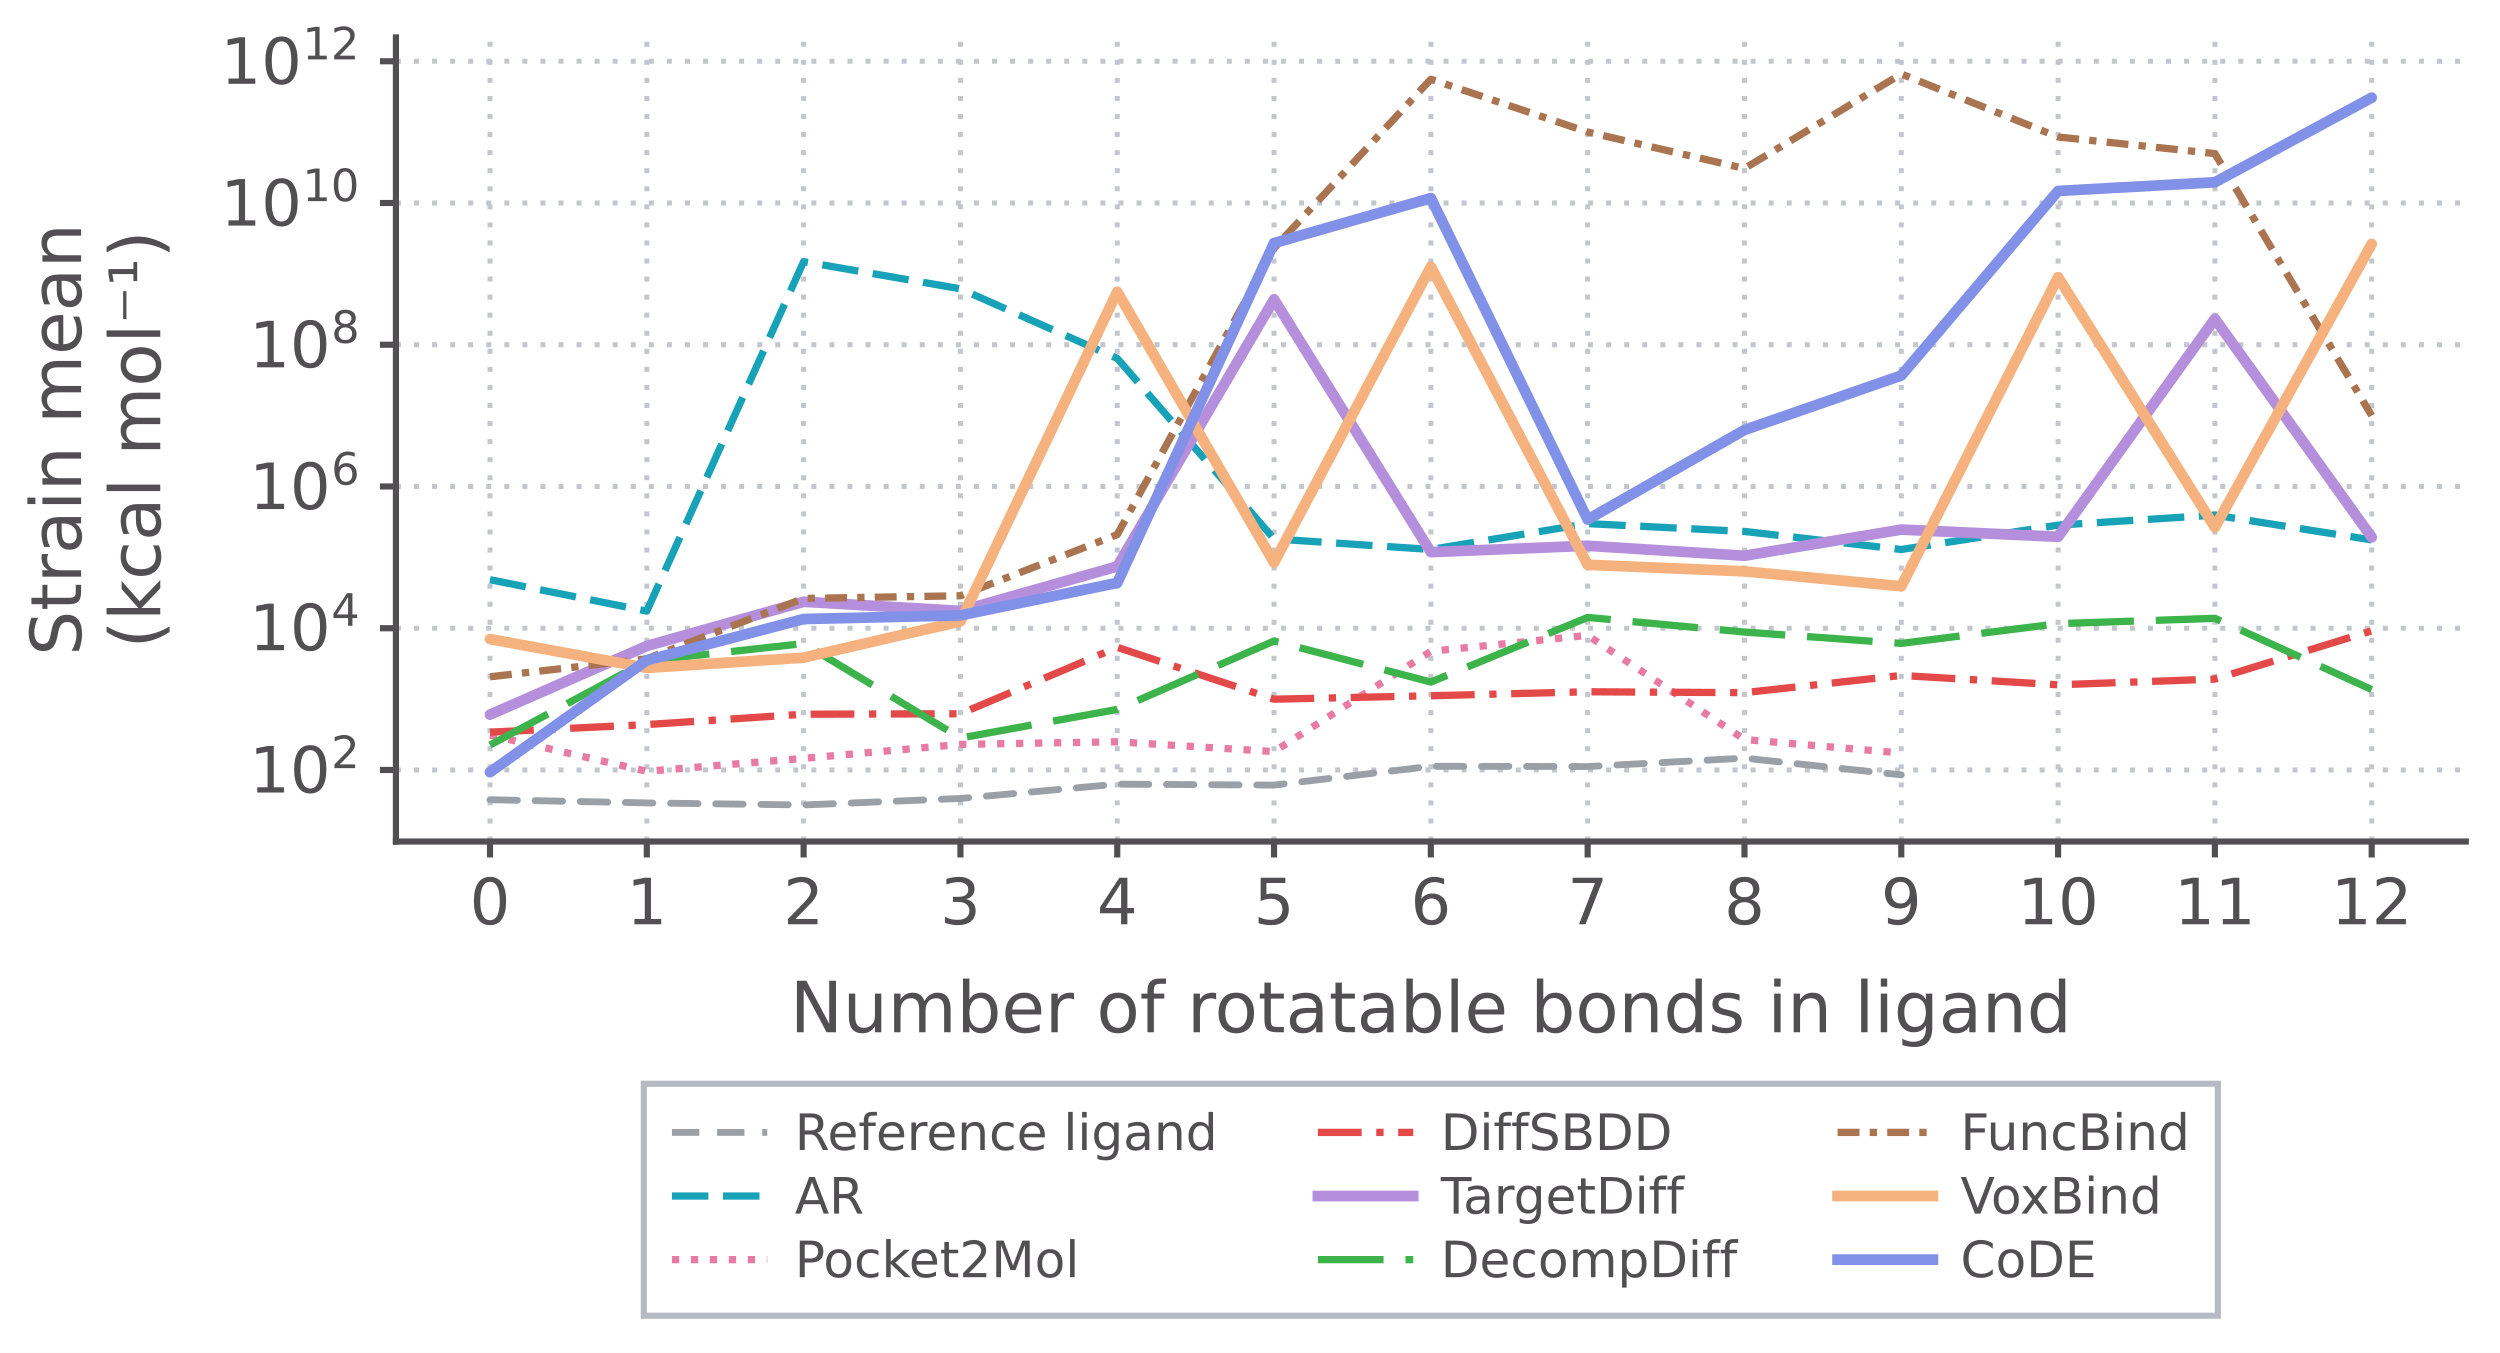
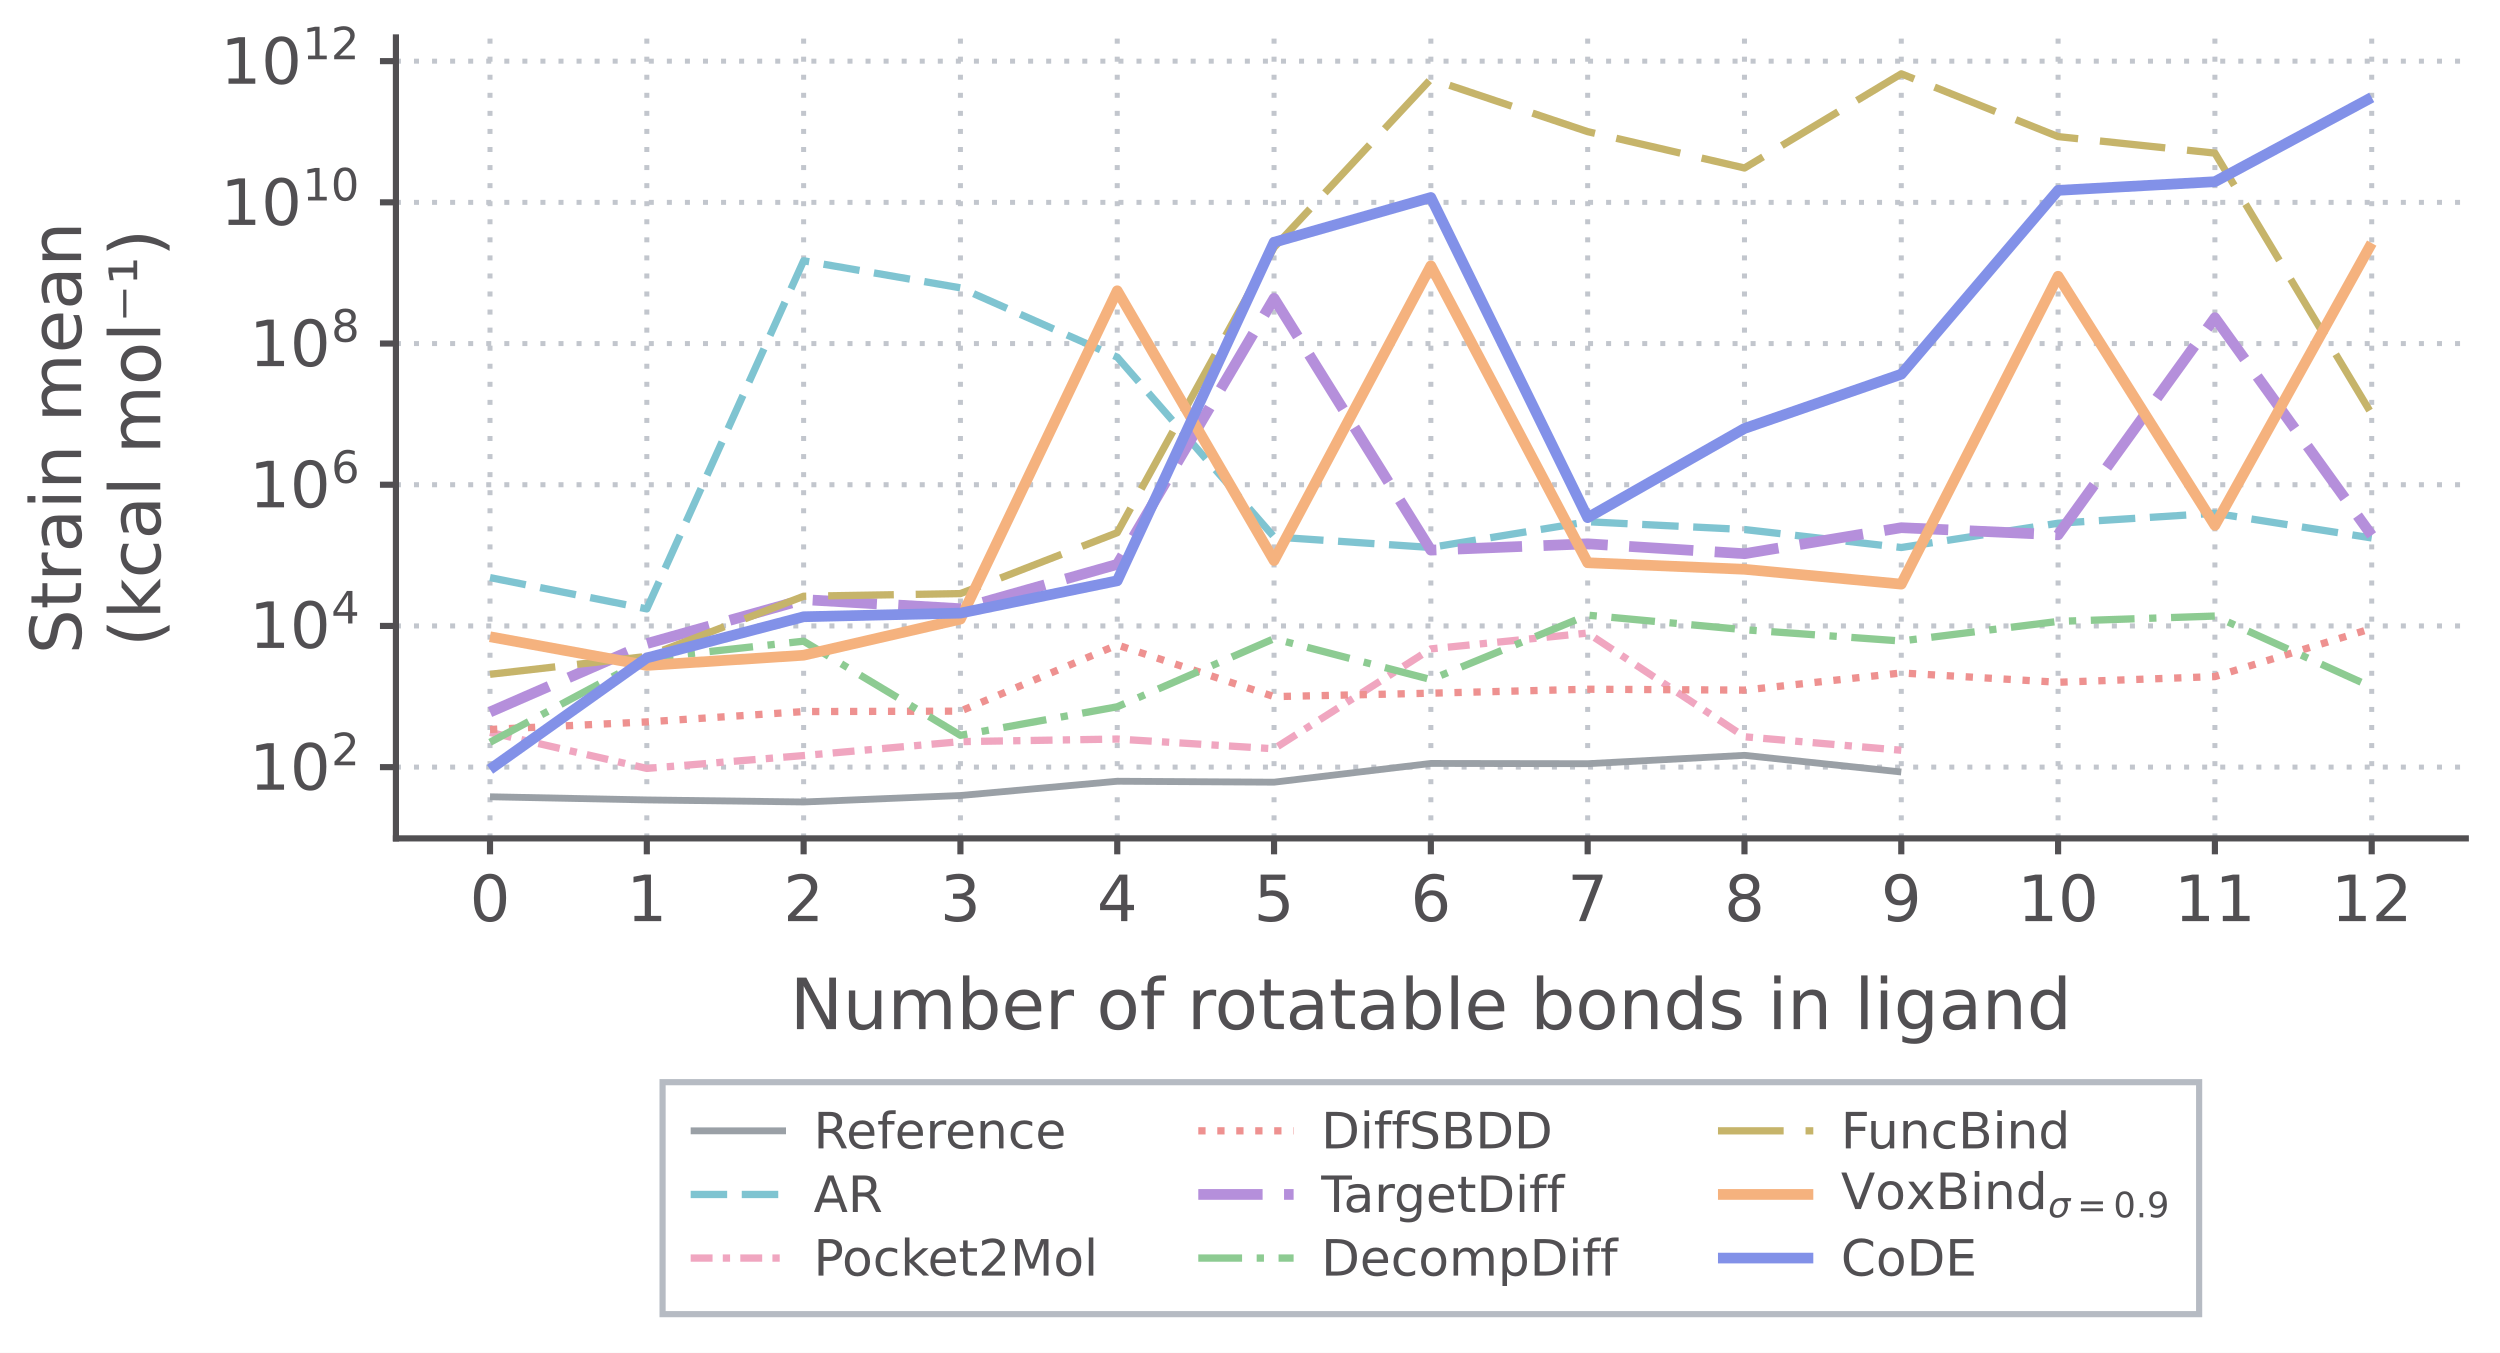
<svg xmlns="http://www.w3.org/2000/svg" xmlns:xlink="http://www.w3.org/1999/xlink" width="548.1pt" height="296.593pt" viewBox="0 0 548.1 296.593" version="1.1">
  <defs>
    <style type="text/css">*{stroke-linejoin: round; stroke-linecap: butt}</style>
  </defs>
  <g id="figure_1">
    <g id="patch_1">
      <path d="M 0 296.593  L 548.1 296.593  L 548.1 0  L 0 0  z " style="fill: #ffffff" />
    </g>
    <g id="axes_1">
      <g id="patch_2">
-         <path d="M 86.802 184.495  L 540.6 184.495  L 540.6 8.204  L 86.802 8.204  z " style="fill: #ffffff" />
+         <path d="M 86.802 183.808  L 540.6 183.808  L 540.6 8.204  L 86.802 8.204  z " style="fill: #ffffff" />
      </g>
      <g id="matplotlib.axis_1">
        <g id="xtick_1">
          <g id="line2d_1">
-             <path d="M 107.429 184.495  L 107.429 8.204  " clip-path="url(#pa7006eddfa)" style="fill: none; stroke-dasharray: 1.1,2.86; stroke-dashoffset: 0; stroke: #c2c6cd; stroke-width: 1.1" />
+             <path d="M 107.429 183.808  L 107.429 8.204  " clip-path="url(#p569a170575)" style="fill: none; stroke-dasharray: 1.1,2.86; stroke-dashoffset: 0; stroke: #c2c6cd; stroke-width: 1.1" />
          </g>
          <g id="line2d_2">
            <defs>
-               <path id="m2e9bfa607b" d="M 0 0  L 0 3.5  " style="stroke: #514f52; stroke-width: 1.35" />
+               <path id="md8f79b11e0" d="M 0 0  L 0 3.5  " style="stroke: #514f52; stroke-width: 1.35" />
            </defs>
            <g>
-               <use xlink:href="#m2e9bfa607b" x="107.429" y="184.495" style="fill: #514f52; stroke: #514f52; stroke-width: 1.35" />
+               <use xlink:href="#md8f79b11e0" x="107.429" y="183.808" style="fill: #514f52; stroke: #514f52; stroke-width: 1.35" />
            </g>
          </g>
          <g id="text_1">
-             <text style="font-size: 14px; font-family: 'DejaVu Sans'; text-anchor: middle; fill: #514f52" x="107.429" y="202.632" transform="rotate(-0 107.4292 202.6325)">0</text>
+             <text style="font-size: 14px; font-family: 'DejaVu Sans'; text-anchor: middle; fill: #514f52" x="107.429" y="201.946" transform="rotate(-0 107.4292 201.9462)">0</text>
          </g>
        </g>
        <g id="xtick_2">
          <g id="line2d_3">
-             <path d="M 141.808 184.495  L 141.808 8.204  " clip-path="url(#pa7006eddfa)" style="fill: none; stroke-dasharray: 1.1,2.86; stroke-dashoffset: 0; stroke: #c2c6cd; stroke-width: 1.1" />
+             <path d="M 141.808 183.808  L 141.808 8.204  " clip-path="url(#p569a170575)" style="fill: none; stroke-dasharray: 1.1,2.86; stroke-dashoffset: 0; stroke: #c2c6cd; stroke-width: 1.1" />
          </g>
          <g id="line2d_4">
            <g>
-               <use xlink:href="#m2e9bfa607b" x="141.808" y="184.495" style="fill: #514f52; stroke: #514f52; stroke-width: 1.35" />
+               <use xlink:href="#md8f79b11e0" x="141.808" y="183.808" style="fill: #514f52; stroke: #514f52; stroke-width: 1.35" />
            </g>
          </g>
          <g id="text_2">
-             <text style="font-size: 14px; font-family: 'DejaVu Sans'; text-anchor: middle; fill: #514f52" x="141.808" y="202.632" transform="rotate(-0 141.8078 202.6325)">1</text>
+             <text style="font-size: 14px; font-family: 'DejaVu Sans'; text-anchor: middle; fill: #514f52" x="141.808" y="201.946" transform="rotate(-0 141.8078 201.9462)">1</text>
          </g>
        </g>
        <g id="xtick_3">
          <g id="line2d_5">
-             <path d="M 176.186 184.495  L 176.186 8.204  " clip-path="url(#pa7006eddfa)" style="fill: none; stroke-dasharray: 1.1,2.86; stroke-dashoffset: 0; stroke: #c2c6cd; stroke-width: 1.1" />
+             <path d="M 176.186 183.808  L 176.186 8.204  " clip-path="url(#p569a170575)" style="fill: none; stroke-dasharray: 1.1,2.86; stroke-dashoffset: 0; stroke: #c2c6cd; stroke-width: 1.1" />
          </g>
          <g id="line2d_6">
            <g>
-               <use xlink:href="#m2e9bfa607b" x="176.186" y="184.495" style="fill: #514f52; stroke: #514f52; stroke-width: 1.35" />
+               <use xlink:href="#md8f79b11e0" x="176.186" y="183.808" style="fill: #514f52; stroke: #514f52; stroke-width: 1.35" />
            </g>
          </g>
          <g id="text_3">
-             <text style="font-size: 14px; font-family: 'DejaVu Sans'; text-anchor: middle; fill: #514f52" x="176.186" y="202.632" transform="rotate(-0 176.1864 202.6325)">2</text>
+             <text style="font-size: 14px; font-family: 'DejaVu Sans'; text-anchor: middle; fill: #514f52" x="176.186" y="201.946" transform="rotate(-0 176.1864 201.9462)">2</text>
          </g>
        </g>
        <g id="xtick_4">
          <g id="line2d_7">
-             <path d="M 210.565 184.495  L 210.565 8.204  " clip-path="url(#pa7006eddfa)" style="fill: none; stroke-dasharray: 1.1,2.86; stroke-dashoffset: 0; stroke: #c2c6cd; stroke-width: 1.1" />
+             <path d="M 210.565 183.808  L 210.565 8.204  " clip-path="url(#p569a170575)" style="fill: none; stroke-dasharray: 1.1,2.86; stroke-dashoffset: 0; stroke: #c2c6cd; stroke-width: 1.1" />
          </g>
          <g id="line2d_8">
            <g>
-               <use xlink:href="#m2e9bfa607b" x="210.565" y="184.495" style="fill: #514f52; stroke: #514f52; stroke-width: 1.35" />
+               <use xlink:href="#md8f79b11e0" x="210.565" y="183.808" style="fill: #514f52; stroke: #514f52; stroke-width: 1.35" />
            </g>
          </g>
          <g id="text_4">
-             <text style="font-size: 14px; font-family: 'DejaVu Sans'; text-anchor: middle; fill: #514f52" x="210.565" y="202.632" transform="rotate(-0 210.5651 202.6325)">3</text>
+             <text style="font-size: 14px; font-family: 'DejaVu Sans'; text-anchor: middle; fill: #514f52" x="210.565" y="201.946" transform="rotate(-0 210.5651 201.9462)">3</text>
          </g>
        </g>
        <g id="xtick_5">
          <g id="line2d_9">
-             <path d="M 244.944 184.495  L 244.944 8.204  " clip-path="url(#pa7006eddfa)" style="fill: none; stroke-dasharray: 1.1,2.86; stroke-dashoffset: 0; stroke: #c2c6cd; stroke-width: 1.1" />
+             <path d="M 244.944 183.808  L 244.944 8.204  " clip-path="url(#p569a170575)" style="fill: none; stroke-dasharray: 1.1,2.86; stroke-dashoffset: 0; stroke: #c2c6cd; stroke-width: 1.1" />
          </g>
          <g id="line2d_10">
            <g>
-               <use xlink:href="#m2e9bfa607b" x="244.944" y="184.495" style="fill: #514f52; stroke: #514f52; stroke-width: 1.35" />
+               <use xlink:href="#md8f79b11e0" x="244.944" y="183.808" style="fill: #514f52; stroke: #514f52; stroke-width: 1.35" />
            </g>
          </g>
          <g id="text_5">
-             <text style="font-size: 14px; font-family: 'DejaVu Sans'; text-anchor: middle; fill: #514f52" x="244.944" y="202.632" transform="rotate(-0 244.9437 202.6325)">4</text>
+             <text style="font-size: 14px; font-family: 'DejaVu Sans'; text-anchor: middle; fill: #514f52" x="244.944" y="201.946" transform="rotate(-0 244.9437 201.9462)">4</text>
          </g>
        </g>
        <g id="xtick_6">
          <g id="line2d_11">
-             <path d="M 279.322 184.495  L 279.322 8.204  " clip-path="url(#pa7006eddfa)" style="fill: none; stroke-dasharray: 1.1,2.86; stroke-dashoffset: 0; stroke: #c2c6cd; stroke-width: 1.1" />
+             <path d="M 279.322 183.808  L 279.322 8.204  " clip-path="url(#p569a170575)" style="fill: none; stroke-dasharray: 1.1,2.86; stroke-dashoffset: 0; stroke: #c2c6cd; stroke-width: 1.1" />
          </g>
          <g id="line2d_12">
            <g>
-               <use xlink:href="#m2e9bfa607b" x="279.322" y="184.495" style="fill: #514f52; stroke: #514f52; stroke-width: 1.35" />
+               <use xlink:href="#md8f79b11e0" x="279.322" y="183.808" style="fill: #514f52; stroke: #514f52; stroke-width: 1.35" />
            </g>
          </g>
          <g id="text_6">
-             <text style="font-size: 14px; font-family: 'DejaVu Sans'; text-anchor: middle; fill: #514f52" x="279.322" y="202.632" transform="rotate(-0 279.3224 202.6325)">5</text>
+             <text style="font-size: 14px; font-family: 'DejaVu Sans'; text-anchor: middle; fill: #514f52" x="279.322" y="201.946" transform="rotate(-0 279.3224 201.9462)">5</text>
          </g>
        </g>
        <g id="xtick_7">
          <g id="line2d_13">
-             <path d="M 313.701 184.495  L 313.701 8.204  " clip-path="url(#pa7006eddfa)" style="fill: none; stroke-dasharray: 1.1,2.86; stroke-dashoffset: 0; stroke: #c2c6cd; stroke-width: 1.1" />
+             <path d="M 313.701 183.808  L 313.701 8.204  " clip-path="url(#p569a170575)" style="fill: none; stroke-dasharray: 1.1,2.86; stroke-dashoffset: 0; stroke: #c2c6cd; stroke-width: 1.1" />
          </g>
          <g id="line2d_14">
            <g>
-               <use xlink:href="#m2e9bfa607b" x="313.701" y="184.495" style="fill: #514f52; stroke: #514f52; stroke-width: 1.35" />
+               <use xlink:href="#md8f79b11e0" x="313.701" y="183.808" style="fill: #514f52; stroke: #514f52; stroke-width: 1.35" />
            </g>
          </g>
          <g id="text_7">
-             <text style="font-size: 14px; font-family: 'DejaVu Sans'; text-anchor: middle; fill: #514f52" x="313.701" y="202.632" transform="rotate(-0 313.701 202.6325)">6</text>
+             <text style="font-size: 14px; font-family: 'DejaVu Sans'; text-anchor: middle; fill: #514f52" x="313.701" y="201.946" transform="rotate(-0 313.701 201.9462)">6</text>
          </g>
        </g>
        <g id="xtick_8">
          <g id="line2d_15">
-             <path d="M 348.08 184.495  L 348.08 8.204  " clip-path="url(#pa7006eddfa)" style="fill: none; stroke-dasharray: 1.1,2.86; stroke-dashoffset: 0; stroke: #c2c6cd; stroke-width: 1.1" />
+             <path d="M 348.08 183.808  L 348.08 8.204  " clip-path="url(#p569a170575)" style="fill: none; stroke-dasharray: 1.1,2.86; stroke-dashoffset: 0; stroke: #c2c6cd; stroke-width: 1.1" />
          </g>
          <g id="line2d_16">
            <g>
-               <use xlink:href="#m2e9bfa607b" x="348.08" y="184.495" style="fill: #514f52; stroke: #514f52; stroke-width: 1.35" />
+               <use xlink:href="#md8f79b11e0" x="348.08" y="183.808" style="fill: #514f52; stroke: #514f52; stroke-width: 1.35" />
            </g>
          </g>
          <g id="text_8">
-             <text style="font-size: 14px; font-family: 'DejaVu Sans'; text-anchor: middle; fill: #514f52" x="348.08" y="202.632" transform="rotate(-0 348.0796 202.6325)">7</text>
+             <text style="font-size: 14px; font-family: 'DejaVu Sans'; text-anchor: middle; fill: #514f52" x="348.08" y="201.946" transform="rotate(-0 348.0796 201.9462)">7</text>
          </g>
        </g>
        <g id="xtick_9">
          <g id="line2d_17">
-             <path d="M 382.458 184.495  L 382.458 8.204  " clip-path="url(#pa7006eddfa)" style="fill: none; stroke-dasharray: 1.1,2.86; stroke-dashoffset: 0; stroke: #c2c6cd; stroke-width: 1.1" />
+             <path d="M 382.458 183.808  L 382.458 8.204  " clip-path="url(#p569a170575)" style="fill: none; stroke-dasharray: 1.1,2.86; stroke-dashoffset: 0; stroke: #c2c6cd; stroke-width: 1.1" />
          </g>
          <g id="line2d_18">
            <g>
-               <use xlink:href="#m2e9bfa607b" x="382.458" y="184.495" style="fill: #514f52; stroke: #514f52; stroke-width: 1.35" />
+               <use xlink:href="#md8f79b11e0" x="382.458" y="183.808" style="fill: #514f52; stroke: #514f52; stroke-width: 1.35" />
            </g>
          </g>
          <g id="text_9">
-             <text style="font-size: 14px; font-family: 'DejaVu Sans'; text-anchor: middle; fill: #514f52" x="382.458" y="202.632" transform="rotate(-0 382.4583 202.6325)">8</text>
+             <text style="font-size: 14px; font-family: 'DejaVu Sans'; text-anchor: middle; fill: #514f52" x="382.458" y="201.946" transform="rotate(-0 382.4583 201.9462)">8</text>
          </g>
        </g>
        <g id="xtick_10">
          <g id="line2d_19">
-             <path d="M 416.837 184.495  L 416.837 8.204  " clip-path="url(#pa7006eddfa)" style="fill: none; stroke-dasharray: 1.1,2.86; stroke-dashoffset: 0; stroke: #c2c6cd; stroke-width: 1.1" />
+             <path d="M 416.837 183.808  L 416.837 8.204  " clip-path="url(#p569a170575)" style="fill: none; stroke-dasharray: 1.1,2.86; stroke-dashoffset: 0; stroke: #c2c6cd; stroke-width: 1.1" />
          </g>
          <g id="line2d_20">
            <g>
-               <use xlink:href="#m2e9bfa607b" x="416.837" y="184.495" style="fill: #514f52; stroke: #514f52; stroke-width: 1.35" />
+               <use xlink:href="#md8f79b11e0" x="416.837" y="183.808" style="fill: #514f52; stroke: #514f52; stroke-width: 1.35" />
            </g>
          </g>
          <g id="text_10">
-             <text style="font-size: 14px; font-family: 'DejaVu Sans'; text-anchor: middle; fill: #514f52" x="416.837" y="202.632" transform="rotate(-0 416.8369 202.6325)">9</text>
+             <text style="font-size: 14px; font-family: 'DejaVu Sans'; text-anchor: middle; fill: #514f52" x="416.837" y="201.946" transform="rotate(-0 416.8369 201.9462)">9</text>
          </g>
        </g>
        <g id="xtick_11">
          <g id="line2d_21">
-             <path d="M 451.216 184.495  L 451.216 8.204  " clip-path="url(#pa7006eddfa)" style="fill: none; stroke-dasharray: 1.1,2.86; stroke-dashoffset: 0; stroke: #c2c6cd; stroke-width: 1.1" />
+             <path d="M 451.216 183.808  L 451.216 8.204  " clip-path="url(#p569a170575)" style="fill: none; stroke-dasharray: 1.1,2.86; stroke-dashoffset: 0; stroke: #c2c6cd; stroke-width: 1.1" />
          </g>
          <g id="line2d_22">
            <g>
-               <use xlink:href="#m2e9bfa607b" x="451.216" y="184.495" style="fill: #514f52; stroke: #514f52; stroke-width: 1.35" />
+               <use xlink:href="#md8f79b11e0" x="451.216" y="183.808" style="fill: #514f52; stroke: #514f52; stroke-width: 1.35" />
            </g>
          </g>
          <g id="text_11">
-             <text style="font-size: 14px; font-family: 'DejaVu Sans'; text-anchor: middle; fill: #514f52" x="451.216" y="202.632" transform="rotate(-0 451.2155 202.6325)">10</text>
+             <text style="font-size: 14px; font-family: 'DejaVu Sans'; text-anchor: middle; fill: #514f52" x="451.216" y="201.946" transform="rotate(-0 451.2155 201.9462)">10</text>
          </g>
        </g>
        <g id="xtick_12">
          <g id="line2d_23">
-             <path d="M 485.594 184.495  L 485.594 8.204  " clip-path="url(#pa7006eddfa)" style="fill: none; stroke-dasharray: 1.1,2.86; stroke-dashoffset: 0; stroke: #c2c6cd; stroke-width: 1.1" />
+             <path d="M 485.594 183.808  L 485.594 8.204  " clip-path="url(#p569a170575)" style="fill: none; stroke-dasharray: 1.1,2.86; stroke-dashoffset: 0; stroke: #c2c6cd; stroke-width: 1.1" />
          </g>
          <g id="line2d_24">
            <g>
-               <use xlink:href="#m2e9bfa607b" x="485.594" y="184.495" style="fill: #514f52; stroke: #514f52; stroke-width: 1.35" />
+               <use xlink:href="#md8f79b11e0" x="485.594" y="183.808" style="fill: #514f52; stroke: #514f52; stroke-width: 1.35" />
            </g>
          </g>
          <g id="text_12">
-             <text style="font-size: 14px; font-family: 'DejaVu Sans'; text-anchor: middle; fill: #514f52" x="485.594" y="202.632" transform="rotate(-0 485.5942 202.6325)">11</text>
+             <text style="font-size: 14px; font-family: 'DejaVu Sans'; text-anchor: middle; fill: #514f52" x="485.594" y="201.946" transform="rotate(-0 485.5942 201.9462)">11</text>
          </g>
        </g>
        <g id="xtick_13">
          <g id="line2d_25">
-             <path d="M 519.973 184.495  L 519.973 8.204  " clip-path="url(#pa7006eddfa)" style="fill: none; stroke-dasharray: 1.1,2.86; stroke-dashoffset: 0; stroke: #c2c6cd; stroke-width: 1.1" />
+             <path d="M 519.973 183.808  L 519.973 8.204  " clip-path="url(#p569a170575)" style="fill: none; stroke-dasharray: 1.1,2.86; stroke-dashoffset: 0; stroke: #c2c6cd; stroke-width: 1.1" />
          </g>
          <g id="line2d_26">
            <g>
-               <use xlink:href="#m2e9bfa607b" x="519.973" y="184.495" style="fill: #514f52; stroke: #514f52; stroke-width: 1.35" />
+               <use xlink:href="#md8f79b11e0" x="519.973" y="183.808" style="fill: #514f52; stroke: #514f52; stroke-width: 1.35" />
            </g>
          </g>
          <g id="text_13">
-             <text style="font-size: 14px; font-family: 'DejaVu Sans'; text-anchor: middle; fill: #514f52" x="519.973" y="202.632" transform="rotate(-0 519.9728 202.6325)">12</text>
+             <text style="font-size: 14px; font-family: 'DejaVu Sans'; text-anchor: middle; fill: #514f52" x="519.973" y="201.946" transform="rotate(-0 519.9728 201.9462)">12</text>
          </g>
        </g>
        <g id="text_14">
-           <text style="font-size: 15.5px; font-family: 'DejaVu Sans'; text-anchor: middle; fill: #514f52" x="313.701" y="226.322" transform="rotate(-0 313.701 226.3216)">Number of rotatable bonds in ligand</text>
+           <text style="font-size: 15.5px; font-family: 'DejaVu Sans'; text-anchor: middle; fill: #514f52" x="313.701" y="225.635" transform="rotate(-0 313.701 225.6353)">Number of rotatable bonds in ligand</text>
        </g>
      </g>
      <g id="matplotlib.axis_2">
        <g id="ytick_1">
          <g id="line2d_27">
-             <path d="M 86.802 168.809  L 540.6 168.809  " clip-path="url(#pa7006eddfa)" style="fill: none; stroke-dasharray: 1.1,2.86; stroke-dashoffset: 0; stroke: #c2c6cd; stroke-width: 1.1" />
+             <path d="M 86.802 168.184  L 540.6 168.184  " clip-path="url(#p569a170575)" style="fill: none; stroke-dasharray: 1.1,2.86; stroke-dashoffset: 0; stroke: #c2c6cd; stroke-width: 1.1" />
          </g>
          <g id="line2d_28">
            <defs>
-               <path id="m7f8c1e8b16" d="M 0 0  L -3.5 0  " style="stroke: #514f52; stroke-width: 1.35" />
+               <path id="mce1ae3b59e" d="M 0 0  L -3.5 0  " style="stroke: #514f52; stroke-width: 1.35" />
            </defs>
            <g>
-               <use xlink:href="#m7f8c1e8b16" x="86.802" y="168.809" style="fill: #514f52; stroke: #514f52; stroke-width: 1.35" />
+               <use xlink:href="#mce1ae3b59e" x="86.802" y="168.184" style="fill: #514f52; stroke: #514f52; stroke-width: 1.35" />
            </g>
          </g>
          <g id="text_15">
-             <g style="fill: #514f52" transform="translate(54.66199 174.1279)">
+             <g style="fill: #514f52" transform="translate(54.66199 173.5026)">
              <text>
                <tspan x="0" y="-0.367" style="font-size: 14px; font-family: 'DejaVu Sans'; fill: #514f52">1</tspan>
                <tspan x="8.907" y="-0.367" style="font-size: 14px; font-family: 'DejaVu Sans'; fill: #514f52">0</tspan>
                <tspan x="17.948" y="-5.727" style="font-size: 9.8px; font-family: 'DejaVu Sans'; fill: #514f52">2</tspan>
              </text>
            </g>
          </g>
        </g>
        <g id="ytick_2">
          <g id="line2d_29">
-             <path d="M 86.802 137.733  L 540.6 137.733  " clip-path="url(#pa7006eddfa)" style="fill: none; stroke-dasharray: 1.1,2.86; stroke-dashoffset: 0; stroke: #c2c6cd; stroke-width: 1.1" />
+             <path d="M 86.802 137.228  L 540.6 137.228  " clip-path="url(#p569a170575)" style="fill: none; stroke-dasharray: 1.1,2.86; stroke-dashoffset: 0; stroke: #c2c6cd; stroke-width: 1.1" />
          </g>
          <g id="line2d_30">
            <g>
-               <use xlink:href="#m7f8c1e8b16" x="86.802" y="137.733" style="fill: #514f52; stroke: #514f52; stroke-width: 1.35" />
+               <use xlink:href="#mce1ae3b59e" x="86.802" y="137.228" style="fill: #514f52; stroke: #514f52; stroke-width: 1.35" />
            </g>
          </g>
          <g id="text_16">
-             <g style="fill: #514f52" transform="translate(54.66199 143.0516)">
+             <g style="fill: #514f52" transform="translate(54.66199 142.5473)">
              <text>
                <tspan x="0" y="-0.498" style="font-size: 14px; font-family: 'DejaVu Sans'; fill: #514f52">1</tspan>
                <tspan x="8.907" y="-0.498" style="font-size: 14px; font-family: 'DejaVu Sans'; fill: #514f52">0</tspan>
                <tspan x="17.948" y="-5.858" style="font-size: 9.8px; font-family: 'DejaVu Sans'; fill: #514f52">4</tspan>
              </text>
            </g>
          </g>
        </g>
        <g id="ytick_3">
          <g id="line2d_31">
-             <path d="M 86.802 106.656  L 540.6 106.656  " clip-path="url(#pa7006eddfa)" style="fill: none; stroke-dasharray: 1.1,2.86; stroke-dashoffset: 0; stroke: #c2c6cd; stroke-width: 1.1" />
+             <path d="M 86.802 106.273  L 540.6 106.273  " clip-path="url(#p569a170575)" style="fill: none; stroke-dasharray: 1.1,2.86; stroke-dashoffset: 0; stroke: #c2c6cd; stroke-width: 1.1" />
          </g>
          <g id="line2d_32">
            <g>
-               <use xlink:href="#m7f8c1e8b16" x="86.802" y="106.656" style="fill: #514f52; stroke: #514f52; stroke-width: 1.35" />
+               <use xlink:href="#mce1ae3b59e" x="86.802" y="106.273" style="fill: #514f52; stroke: #514f52; stroke-width: 1.35" />
            </g>
          </g>
          <g id="text_17">
-             <g style="fill: #514f52" transform="translate(54.66199 111.9753)">
+             <g style="fill: #514f52" transform="translate(54.66199 111.592)">
              <text>
                <tspan x="0" y="-0.367" style="font-size: 14px; font-family: 'DejaVu Sans'; fill: #514f52">1</tspan>
                <tspan x="8.907" y="-0.367" style="font-size: 14px; font-family: 'DejaVu Sans'; fill: #514f52">0</tspan>
                <tspan x="17.948" y="-5.727" style="font-size: 9.8px; font-family: 'DejaVu Sans'; fill: #514f52">6</tspan>
              </text>
            </g>
          </g>
        </g>
        <g id="ytick_4">
          <g id="line2d_33">
-             <path d="M 86.802 75.58  L 540.6 75.58  " clip-path="url(#pa7006eddfa)" style="fill: none; stroke-dasharray: 1.1,2.86; stroke-dashoffset: 0; stroke: #c2c6cd; stroke-width: 1.1" />
+             <path d="M 86.802 75.318  L 540.6 75.318  " clip-path="url(#p569a170575)" style="fill: none; stroke-dasharray: 1.1,2.86; stroke-dashoffset: 0; stroke: #c2c6cd; stroke-width: 1.1" />
          </g>
          <g id="line2d_34">
            <g>
-               <use xlink:href="#m7f8c1e8b16" x="86.802" y="75.58" style="fill: #514f52; stroke: #514f52; stroke-width: 1.35" />
+               <use xlink:href="#mce1ae3b59e" x="86.802" y="75.318" style="fill: #514f52; stroke: #514f52; stroke-width: 1.35" />
            </g>
          </g>
          <g id="text_18">
-             <g style="fill: #514f52" transform="translate(54.66199 80.89901)">
+             <g style="fill: #514f52" transform="translate(54.66199 80.63672)">
              <text>
                <tspan x="0" y="-0.367" style="font-size: 14px; font-family: 'DejaVu Sans'; fill: #514f52">1</tspan>
                <tspan x="8.907" y="-0.367" style="font-size: 14px; font-family: 'DejaVu Sans'; fill: #514f52">0</tspan>
                <tspan x="17.948" y="-5.727" style="font-size: 9.8px; font-family: 'DejaVu Sans'; fill: #514f52">8</tspan>
              </text>
            </g>
          </g>
        </g>
        <g id="ytick_5">
          <g id="line2d_35">
-             <path d="M 86.802 44.504  L 540.6 44.504  " clip-path="url(#pa7006eddfa)" style="fill: none; stroke-dasharray: 1.1,2.86; stroke-dashoffset: 0; stroke: #c2c6cd; stroke-width: 1.1" />
+             <path d="M 86.802 44.363  L 540.6 44.363  " clip-path="url(#p569a170575)" style="fill: none; stroke-dasharray: 1.1,2.86; stroke-dashoffset: 0; stroke: #c2c6cd; stroke-width: 1.1" />
          </g>
          <g id="line2d_36">
            <g>
-               <use xlink:href="#m7f8c1e8b16" x="86.802" y="44.504" style="fill: #514f52; stroke: #514f52; stroke-width: 1.35" />
+               <use xlink:href="#mce1ae3b59e" x="86.802" y="44.363" style="fill: #514f52; stroke: #514f52; stroke-width: 1.35" />
            </g>
          </g>
          <g id="text_19">
-             <g style="fill: #514f52" transform="translate(48.36199 49.82273)">
+             <g style="fill: #514f52" transform="translate(48.36199 49.68142)">
              <text>
                <tspan x="0" y="-0.367" style="font-size: 14px; font-family: 'DejaVu Sans'; fill: #514f52">1</tspan>
                <tspan x="8.907" y="-0.367" style="font-size: 14px; font-family: 'DejaVu Sans'; fill: #514f52">0</tspan>
                <tspan x="17.948" y="-5.727" style="font-size: 9.8px; font-family: 'DejaVu Sans'; fill: #514f52">1</tspan>
                <tspan x="24.183" y="-5.727" style="font-size: 9.8px; font-family: 'DejaVu Sans'; fill: #514f52">0</tspan>
              </text>
            </g>
          </g>
        </g>
        <g id="ytick_6">
          <g id="line2d_37">
-             <path d="M 86.802 13.428  L 540.6 13.428  " clip-path="url(#pa7006eddfa)" style="fill: none; stroke-dasharray: 1.1,2.86; stroke-dashoffset: 0; stroke: #c2c6cd; stroke-width: 1.1" />
+             <path d="M 86.802 13.407  L 540.6 13.407  " clip-path="url(#p569a170575)" style="fill: none; stroke-dasharray: 1.1,2.86; stroke-dashoffset: 0; stroke: #c2c6cd; stroke-width: 1.1" />
          </g>
          <g id="line2d_38">
            <g>
-               <use xlink:href="#m7f8c1e8b16" x="86.802" y="13.428" style="fill: #514f52; stroke: #514f52; stroke-width: 1.35" />
+               <use xlink:href="#mce1ae3b59e" x="86.802" y="13.407" style="fill: #514f52; stroke: #514f52; stroke-width: 1.35" />
            </g>
          </g>
          <g id="text_20">
-             <g style="fill: #514f52" transform="translate(48.36199 18.74645)">
+             <g style="fill: #514f52" transform="translate(48.36199 18.72611)">
              <text>
                <tspan x="0" y="-0.367" style="font-size: 14px; font-family: 'DejaVu Sans'; fill: #514f52">1</tspan>
                <tspan x="8.907" y="-0.367" style="font-size: 14px; font-family: 'DejaVu Sans'; fill: #514f52">0</tspan>
                <tspan x="17.948" y="-5.727" style="font-size: 9.8px; font-family: 'DejaVu Sans'; fill: #514f52">1</tspan>
                <tspan x="24.183" y="-5.727" style="font-size: 9.8px; font-family: 'DejaVu Sans'; fill: #514f52">2</tspan>
              </text>
            </g>
          </g>
        </g>
        <g id="text_21">
-           <text style="font-size: 15.5px; font-family: 'DejaVu Sans'; fill: #514f52" transform="translate(17.78186 143.7491) rotate(-90)">Strain mean</text>
-           <text style="font-size: 15.5px; font-family: 'DejaVu Sans'; fill: #514f52" transform="translate(35.13847 142.1531) rotate(-90)">(kcal mol⁻¹)</text>
+           <text style="font-size: 15.5px; font-family: 'DejaVu Sans'; fill: #514f52" transform="translate(17.78186 143.406) rotate(-90)">Strain mean</text>
+           <text style="font-size: 15.5px; font-family: 'DejaVu Sans'; fill: #514f52" transform="translate(35.13847 141.81) rotate(-90)">(kcal mol⁻¹)</text>
        </g>
      </g>
      <g id="patch_3">
-         <path d="M 86.802 184.495  L 86.802 8.204  " style="fill: none; stroke: #514f52; stroke-width: 1.35; stroke-linejoin: miter; stroke-linecap: square" />
+         <path d="M 86.802 183.808  L 86.802 8.204  " style="fill: none; stroke: #514f52; stroke-width: 1.35; stroke-linejoin: miter; stroke-linecap: square" />
      </g>
      <g id="patch_4">
-         <path d="M 86.802 184.495  L 540.6 184.495  " style="fill: none; stroke: #514f52; stroke-width: 1.35; stroke-linejoin: miter; stroke-linecap: square" />
+         <path d="M 86.802 183.808  L 540.6 183.808  " style="fill: none; stroke: #514f52; stroke-width: 1.35; stroke-linejoin: miter; stroke-linecap: square" />
      </g>
      <g id="line2d_39">
-         <path d="M 107.429 175.334  L 141.808 176.031  L 176.186 176.481  L 210.565 175.055  L 244.944 171.917  L 279.322 172.125  L 313.701 167.998  L 348.08 168.056  L 382.458 166.214  L 416.837 169.884  " clip-path="url(#pa7006eddfa)" style="fill: none; stroke-dasharray: 6,3.9; stroke-dashoffset: 0; stroke: #9aa0a6; stroke-width: 1.5; stroke-linecap: round" />
+         <path d="M 107.429 174.683  L 141.808 175.377  L 176.186 175.826  L 210.565 174.406  L 244.944 171.28  L 279.322 171.487  L 313.701 167.376  L 348.08 167.434  L 382.458 165.599  L 416.837 169.255  " clip-path="url(#p569a170575)" style="fill: none; stroke-dasharray: ; stroke-dashoffset: 0; stroke: #9aa0a6; stroke-width: 1.5" />
      </g>
      <g id="line2d_40">
-         <path d="M 107.429 127.096  L 141.808 133.982  L 176.186 57.363  L 210.565 63.323  L 244.944 78.581  L 279.322 118.149  L 313.701 120.464  L 348.08 114.798  L 382.458 116.515  L 416.837 120.473  L 451.216 115.128  L 485.594 112.933  L 519.973 118.371  " clip-path="url(#pa7006eddfa)" style="fill: none; stroke-dasharray: 8,3.2; stroke-dashoffset: 0; stroke: #17a2b8; stroke-width: 1.6" />
+         <path d="M 107.429 126.633  L 141.808 133.492  L 176.186 57.171  L 210.565 63.108  L 244.944 78.307  L 279.322 117.721  L 313.701 120.027  L 348.08 114.384  L 382.458 116.093  L 416.837 120.036  L 451.216 114.711  L 485.594 112.525  L 519.973 117.943  " clip-path="url(#p569a170575)" style="fill: none; stroke-dasharray: 8,3.2; stroke-dashoffset: 0; stroke: #7fc4d1; stroke-width: 1.6" />
      </g>
      <g id="line2d_41">
-         <path d="M 107.429 161.167  L 141.808 169.094  L 176.186 166.264  L 210.565 163.2  L 244.944 162.628  L 279.322 164.773  L 313.701 142.789  L 348.08 139.304  L 382.458 162.128  L 416.837 165.096  " clip-path="url(#pa7006eddfa)" style="fill: none; stroke-dasharray: 1.6,2.56; stroke-dashoffset: 0; stroke: #e87ba4; stroke-width: 1.6" />
+         <path d="M 107.429 160.571  L 141.808 168.468  L 176.186 165.649  L 210.565 162.597  L 244.944 162.027  L 279.322 164.163  L 313.701 142.265  L 348.08 138.793  L 382.458 161.529  L 416.837 164.485  " clip-path="url(#p569a170575)" style="fill: none; stroke-dasharray: 4.8,2.24,1.6,2.24; stroke-dashoffset: 0; stroke: #f0a6c0; stroke-width: 1.6" />
      </g>
      <g id="line2d_42">
-         <path d="M 107.429 160.519  L 141.808 158.856  L 176.186 156.582  L 210.565 156.488  L 244.944 141.918  L 279.322 153.292  L 313.701 152.537  L 348.08 151.664  L 382.458 151.858  L 416.837 148.083  L 451.216 150.133  L 485.594 148.884  L 519.973 138.296  " clip-path="url(#pa7006eddfa)" style="fill: none; stroke-dasharray: 9.6,3.2,1.6,3.2; stroke-dashoffset: 0; stroke: #e34948; stroke-width: 1.6" />
+         <path d="M 107.429 159.926  L 141.808 158.269  L 176.186 156.005  L 210.565 155.911  L 244.944 141.397  L 279.322 152.727  L 313.701 151.975  L 348.08 151.105  L 382.458 151.299  L 416.837 147.539  L 451.216 149.58  L 485.594 148.336  L 519.973 137.789  " clip-path="url(#p569a170575)" style="fill: none; stroke-dasharray: 1.6,2.56; stroke-dashoffset: 0; stroke: #ee9190; stroke-width: 1.6" />
      </g>
      <g id="line2d_43">
-         <path d="M 107.429 156.675  L 141.808 141.621  L 176.186 131.934  L 210.565 133.944  L 244.944 124.177  L 279.322 65.643  L 313.701 121.049  L 348.08 119.656  L 382.458 121.837  L 416.837 116.111  L 451.216 117.681  L 485.594 69.899  L 519.973 117.798  " clip-path="url(#pa7006eddfa)" style="fill: none; stroke: #b58fdb; stroke-width: 2.35; stroke-linecap: round" />
+         <path d="M 107.429 156.097  L 141.808 141.102  L 176.186 131.453  L 210.565 133.454  L 244.944 123.726  L 279.322 65.419  L 313.701 120.61  L 348.08 119.222  L 382.458 121.395  L 416.837 115.69  L 451.216 117.255  L 485.594 69.659  L 519.973 117.371  " clip-path="url(#p569a170575)" style="fill: none; stroke-dasharray: 14.1,4.7; stroke-dashoffset: 0; stroke: #b58fdb; stroke-width: 2.35" />
      </g>
      <g id="line2d_44">
-         <path d="M 107.429 163.344  L 141.808 144.894  L 176.186 141.088  L 210.565 161.808  L 244.944 155.527  L 279.322 140.534  L 313.701 149.532  L 348.08 135.361  L 382.458 138.569  L 416.837 141.054  L 451.216 136.734  L 485.594 135.559  L 519.973 151.179  " clip-path="url(#pa7006eddfa)" style="fill: none; stroke-dasharray: 14.4,4.8; stroke-dashoffset: 0; stroke: #3cb44b; stroke-width: 1.6" />
+         <path d="M 107.429 162.74  L 141.808 144.362  L 176.186 140.571  L 210.565 161.211  L 244.944 154.953  L 279.322 140.019  L 313.701 148.982  L 348.08 134.865  L 382.458 138.061  L 416.837 140.537  L 451.216 136.234  L 485.594 135.063  L 519.973 150.622  " clip-path="url(#p569a170575)" style="fill: none; stroke-dasharray: 9.6,3.2,1.6,3.2; stroke-dashoffset: 0; stroke: #8dcb92; stroke-width: 1.6" />
      </g>
      <g id="line2d_45">
-         <path d="M 107.429 148.379  L 141.808 144.44  L 176.186 131.2  L 210.565 130.615  L 244.944 117.209  L 279.322 54.438  L 313.701 17.365  L 348.08 28.942  L 382.458 36.947  L 416.837 16.217  L 451.216 30.033  L 485.594 33.667  L 519.973 91.111  " clip-path="url(#pa7006eddfa)" style="fill: none; stroke-dasharray: 4.8,2.24,1.6,2.24; stroke-dashoffset: 0; stroke: #a9744f; stroke-width: 1.6" />
+         <path d="M 107.429 147.833  L 141.808 143.91  L 176.186 130.722  L 210.565 130.139  L 244.944 116.785  L 279.322 54.258  L 313.701 17.329  L 348.08 28.861  L 382.458 36.835  L 416.837 16.186  L 451.216 29.948  L 485.594 33.568  L 519.973 90.789  " clip-path="url(#p569a170575)" style="fill: none; stroke-dasharray: 14.4,4.8; stroke-dashoffset: 0; stroke: #c6b46a; stroke-width: 1.6" />
      </g>
      <g id="line2d_46">
-         <path d="M 107.429 140.116  L 141.808 146.426  L 176.186 144.181  L 210.565 136.231  L 244.944 63.967  L 279.322 123.335  L 313.701 58.484  L 348.08 123.825  L 382.458 125.266  L 416.837 128.536  L 451.216 60.771  L 485.594 115.598  L 519.973 53.479  " clip-path="url(#pa7006eddfa)" style="fill: none; stroke: #f5b27e; stroke-width: 2.35; stroke-linecap: round" />
+         <path d="M 107.429 139.602  L 141.808 145.888  L 176.186 143.652  L 210.565 135.733  L 244.944 63.75  L 279.322 122.887  L 313.701 58.289  L 348.08 123.374  L 382.458 124.81  L 416.837 128.068  L 451.216 60.566  L 485.594 115.18  L 519.973 53.303  " clip-path="url(#p569a170575)" style="fill: none; stroke-dasharray: ; stroke-dashoffset: 0; stroke: #f5b27e; stroke-width: 2.35" />
      </g>
      <g id="line2d_47">
-         <path d="M 107.429 169.294  L 141.808 144.773  L 176.186 135.712  L 210.565 134.911  L 244.944 127.79  L 279.322 53.286  L 313.701 43.437  L 348.08 113.901  L 382.458 94.269  L 416.837 82.327  L 451.216 41.866  L 485.594 39.958  L 519.973 21.409  " clip-path="url(#pa7006eddfa)" style="fill: none; stroke: #8291e8; stroke-width: 2.35; stroke-linecap: round" />
+         <path d="M 107.429 168.667  L 141.808 144.241  L 176.186 135.216  L 210.565 134.418  L 244.944 127.325  L 279.322 53.11  L 313.701 43.3  L 348.08 113.489  L 382.458 93.934  L 416.837 82.039  L 451.216 41.735  L 485.594 39.835  L 519.973 21.357  " clip-path="url(#p569a170575)" style="fill: none; stroke-dasharray: ; stroke-dashoffset: 0; stroke: #8291e8; stroke-width: 2.35" />
      </g>
    </g>
    <g id="axes_2">
      <g id="legend_1">
        <g id="patch_5">
-           <path d="M 141.151 288.459  L 486.251 288.459  L 486.251 237.601  L 141.151 237.601  z " style="fill: #ffffff; stroke: #b6bbc3; stroke-width: 1.35; stroke-linejoin: miter" />
+           <path d="M 145.263 288.116  L 482.139 288.116  L 482.139 237.258  L 145.263 237.258  z " style="fill: #ffffff; stroke: #b6bbc3; stroke-width: 1.35; stroke-linejoin: miter" />
        </g>
        <g id="line2d_48">
-           <path d="M 147.311 248.27  L 157.761 248.27  L 168.211 248.27  " style="fill: none; stroke-dasharray: 6,3.9; stroke-dashoffset: 0; stroke: #9aa0a6; stroke-width: 1.5" />
+           <path d="M 151.423 247.927  L 161.873 247.927  L 172.323 247.927  " style="fill: none; stroke-dasharray: ; stroke-dashoffset: 0; stroke: #9aa0a6; stroke-width: 1.5" />
        </g>
        <g id="text_22">
-           <text style="font-size: 11px; font-family: 'DejaVu Sans'; text-anchor: start; fill: #514f52" x="174.261" y="252.12" transform="rotate(-0 174.2605 252.1197)">Reference ligand</text>
+           <text style="font-size: 11px; font-family: 'DejaVu Sans'; text-anchor: start; fill: #514f52" x="178.373" y="251.777" transform="rotate(-0 178.3726 251.7765)">Reference</text>
        </g>
        <g id="line2d_49">
-           <path d="M 147.311 262.216  L 157.761 262.216  L 168.211 262.216  " style="fill: none; stroke-dasharray: 8,3.2; stroke-dashoffset: 0; stroke: #17a2b8; stroke-width: 1.6" />
+           <path d="M 151.423 261.872  L 161.873 261.872  L 172.323 261.872  " style="fill: none; stroke-dasharray: 8,3.2; stroke-dashoffset: 0; stroke: #7fc4d1; stroke-width: 1.6" />
        </g>
        <g id="text_23">
-           <text style="font-size: 11px; font-family: 'DejaVu Sans'; text-anchor: start; fill: #514f52" x="174.261" y="266.066" transform="rotate(-0 174.2605 266.0656)">AR</text>
+           <text style="font-size: 11px; font-family: 'DejaVu Sans'; text-anchor: start; fill: #514f52" x="178.373" y="265.722" transform="rotate(-0 178.3726 265.7225)">AR</text>
        </g>
        <g id="line2d_50">
-           <path d="M 147.311 276.162  L 157.761 276.162  L 168.211 276.162  " style="fill: none; stroke-dasharray: 1.6,2.56; stroke-dashoffset: 0; stroke: #e87ba4; stroke-width: 1.6" />
+           <path d="M 151.423 275.818  L 161.873 275.818  L 172.323 275.818  " style="fill: none; stroke-dasharray: 4.8,2.24,1.6,2.24; stroke-dashoffset: 0; stroke: #f0a6c0; stroke-width: 1.6" />
        </g>
        <g id="text_24">
-           <text style="font-size: 11px; font-family: 'DejaVu Sans'; text-anchor: start; fill: #514f52" x="174.261" y="280.012" transform="rotate(-0 174.2605 280.0115)">Pocket2Mol</text>
+           <text style="font-size: 11px; font-family: 'DejaVu Sans'; text-anchor: start; fill: #514f52" x="178.373" y="279.668" transform="rotate(-0 178.3726 279.6684)">Pocket2Mol</text>
        </g>
        <g id="line2d_51">
-           <path d="M 288.936 248.27  L 299.386 248.27  L 309.836 248.27  " style="fill: none; stroke-dasharray: 9.6,3.2,1.6,3.2; stroke-dashoffset: 0; stroke: #e34948; stroke-width: 1.6" />
+           <path d="M 262.713 247.927  L 273.163 247.927  L 283.613 247.927  " style="fill: none; stroke-dasharray: 1.6,2.56; stroke-dashoffset: 0; stroke: #ee9190; stroke-width: 1.6" />
        </g>
        <g id="text_25">
-           <text style="font-size: 11px; font-family: 'DejaVu Sans'; text-anchor: start; fill: #514f52" x="315.886" y="252.12" transform="rotate(-0 315.8855 252.1197)">DiffSBDD</text>
+           <text style="font-size: 11px; font-family: 'DejaVu Sans'; text-anchor: start; fill: #514f52" x="289.663" y="251.777" transform="rotate(-0 289.6634 251.7765)">DiffSBDD</text>
        </g>
        <g id="line2d_52">
-           <path d="M 288.936 262.216  L 299.386 262.216  L 309.836 262.216  " style="fill: none; stroke: #b58fdb; stroke-width: 2.35; stroke-linecap: square" />
+           <path d="M 262.713 261.872  L 273.163 261.872  L 283.613 261.872  " style="fill: none; stroke-dasharray: 14.1,4.7; stroke-dashoffset: 0; stroke: #b58fdb; stroke-width: 2.35" />
        </g>
        <g id="text_26">
-           <text style="font-size: 11px; font-family: 'DejaVu Sans'; text-anchor: start; fill: #514f52" x="315.886" y="266.066" transform="rotate(-0 315.8855 266.0656)">TargetDiff</text>
+           <text style="font-size: 11px; font-family: 'DejaVu Sans'; text-anchor: start; fill: #514f52" x="289.663" y="265.722" transform="rotate(-0 289.6634 265.7225)">TargetDiff</text>
        </g>
        <g id="line2d_53">
-           <path d="M 288.936 276.162  L 299.386 276.162  L 309.836 276.162  " style="fill: none; stroke-dasharray: 14.4,4.8; stroke-dashoffset: 0; stroke: #3cb44b; stroke-width: 1.6" />
+           <path d="M 262.713 275.818  L 273.163 275.818  L 283.613 275.818  " style="fill: none; stroke-dasharray: 9.6,3.2,1.6,3.2; stroke-dashoffset: 0; stroke: #8dcb92; stroke-width: 1.6" />
        </g>
        <g id="text_27">
-           <text style="font-size: 11px; font-family: 'DejaVu Sans'; text-anchor: start; fill: #514f52" x="315.886" y="280.012" transform="rotate(-0 315.8855 280.0115)">DecompDiff</text>
+           <text style="font-size: 11px; font-family: 'DejaVu Sans'; text-anchor: start; fill: #514f52" x="289.663" y="279.668" transform="rotate(-0 289.6634 279.6684)">DecompDiff</text>
        </g>
        <g id="line2d_54">
-           <path d="M 402.871 248.27  L 413.321 248.27  L 423.771 248.27  " style="fill: none; stroke-dasharray: 4.8,2.24,1.6,2.24; stroke-dashoffset: 0; stroke: #a9744f; stroke-width: 1.6" />
+           <path d="M 376.649 247.927  L 387.099 247.927  L 397.549 247.927  " style="fill: none; stroke-dasharray: 14.4,4.8; stroke-dashoffset: 0; stroke: #c6b46a; stroke-width: 1.6" />
        </g>
        <g id="text_28">
-           <text style="font-size: 11px; font-family: 'DejaVu Sans'; text-anchor: start; fill: #514f52" x="429.821" y="252.12" transform="rotate(-0 429.8215 252.1197)">FuncBind</text>
+           <text style="font-size: 11px; font-family: 'DejaVu Sans'; text-anchor: start; fill: #514f52" x="403.599" y="251.777" transform="rotate(-0 403.5994 251.7765)">FuncBind</text>
        </g>
        <g id="line2d_55">
-           <path d="M 402.871 262.216  L 413.321 262.216  L 423.771 262.216  " style="fill: none; stroke: #f5b27e; stroke-width: 2.35; stroke-linecap: square" />
+           <path d="M 376.649 261.872  L 387.099 261.872  L 397.549 261.872  " style="fill: none; stroke-dasharray: ; stroke-dashoffset: 0; stroke: #f5b27e; stroke-width: 2.35" />
        </g>
        <g id="text_29">
-           <text style="font-size: 11px; font-family: 'DejaVu Sans'; text-anchor: start; fill: #514f52" x="429.821" y="266.066" transform="rotate(-0 429.8215 266.0656)">VoxBind</text>
+           <g style="fill: #514f52" transform="translate(403.5994 265.7225)">
+             <text>
+               <tspan x="0" y="-0.641" style="font-size: 11px; font-family: 'DejaVu Sans'; fill: #514f52">V</tspan>
+               <tspan x="7.525" y="-0.641" style="font-size: 11px; font-family: 'DejaVu Sans'; fill: #514f52">o</tspan>
+               <tspan x="14.255" y="-0.641" style="font-size: 11px; font-family: 'DejaVu Sans'; fill: #514f52">x</tspan>
+               <tspan x="20.765" y="-0.641" style="font-size: 11px; font-family: 'DejaVu Sans'; fill: #514f52">B</tspan>
+               <tspan x="28.311" y="-0.641" style="font-size: 11px; font-family: 'DejaVu Sans'; fill: #514f52">i</tspan>
+               <tspan x="31.367" y="-0.641" style="font-size: 11px; font-family: 'DejaVu Sans'; fill: #514f52">n</tspan>
+               <tspan x="38.339" y="-0.641" style="font-size: 11px; font-family: 'DejaVu Sans'; fill: #514f52">d</tspan>
+               <tspan x="45.427" y="1.164" style="font-style: oblique; font-size: 7.7px; font-family: 'DejaVu Sans'; fill: #514f52">σ</tspan>
+               <tspan x="51.807" y="1.164" style="font-size: 7.7px; font-family: 'DejaVu Sans'; fill: #514f52">=</tspan>
+               <tspan x="59.759" y="1.164" style="font-size: 7.7px; font-family: 'DejaVu Sans'; fill: #514f52">0</tspan>
+               <tspan x="64.658" y="1.164" style="font-size: 7.7px; font-family: 'DejaVu Sans'; fill: #514f52">.</tspan>
+               <tspan x="67.105" y="1.164" style="font-size: 7.7px; font-family: 'DejaVu Sans'; fill: #514f52">9</tspan>
+             </text>
+           </g>
        </g>
        <g id="line2d_56">
-           <path d="M 402.871 276.162  L 413.321 276.162  L 423.771 276.162  " style="fill: none; stroke: #8291e8; stroke-width: 2.35; stroke-linecap: square" />
+           <path d="M 376.649 275.818  L 387.099 275.818  L 397.549 275.818  " style="fill: none; stroke-dasharray: ; stroke-dashoffset: 0; stroke: #8291e8; stroke-width: 2.35" />
        </g>
        <g id="text_30">
-           <text style="font-size: 11px; font-family: 'DejaVu Sans'; text-anchor: start; fill: #514f52" x="429.821" y="280.012" transform="rotate(-0 429.8215 280.0115)">CoDE</text>
+           <text style="font-size: 11px; font-family: 'DejaVu Sans'; text-anchor: start; fill: #514f52" x="403.599" y="279.668" transform="rotate(-0 403.5994 279.6684)">CoDE</text>
        </g>
      </g>
    </g>
  </g>
  <defs>
-     <clipPath id="pa7006eddfa">
-       <rect x="86.802" y="8.204" width="453.798" height="176.291" />
+     <clipPath id="p569a170575">
+       <rect x="86.802" y="8.204" width="453.798" height="175.604" />
    </clipPath>
  </defs>
</svg>
